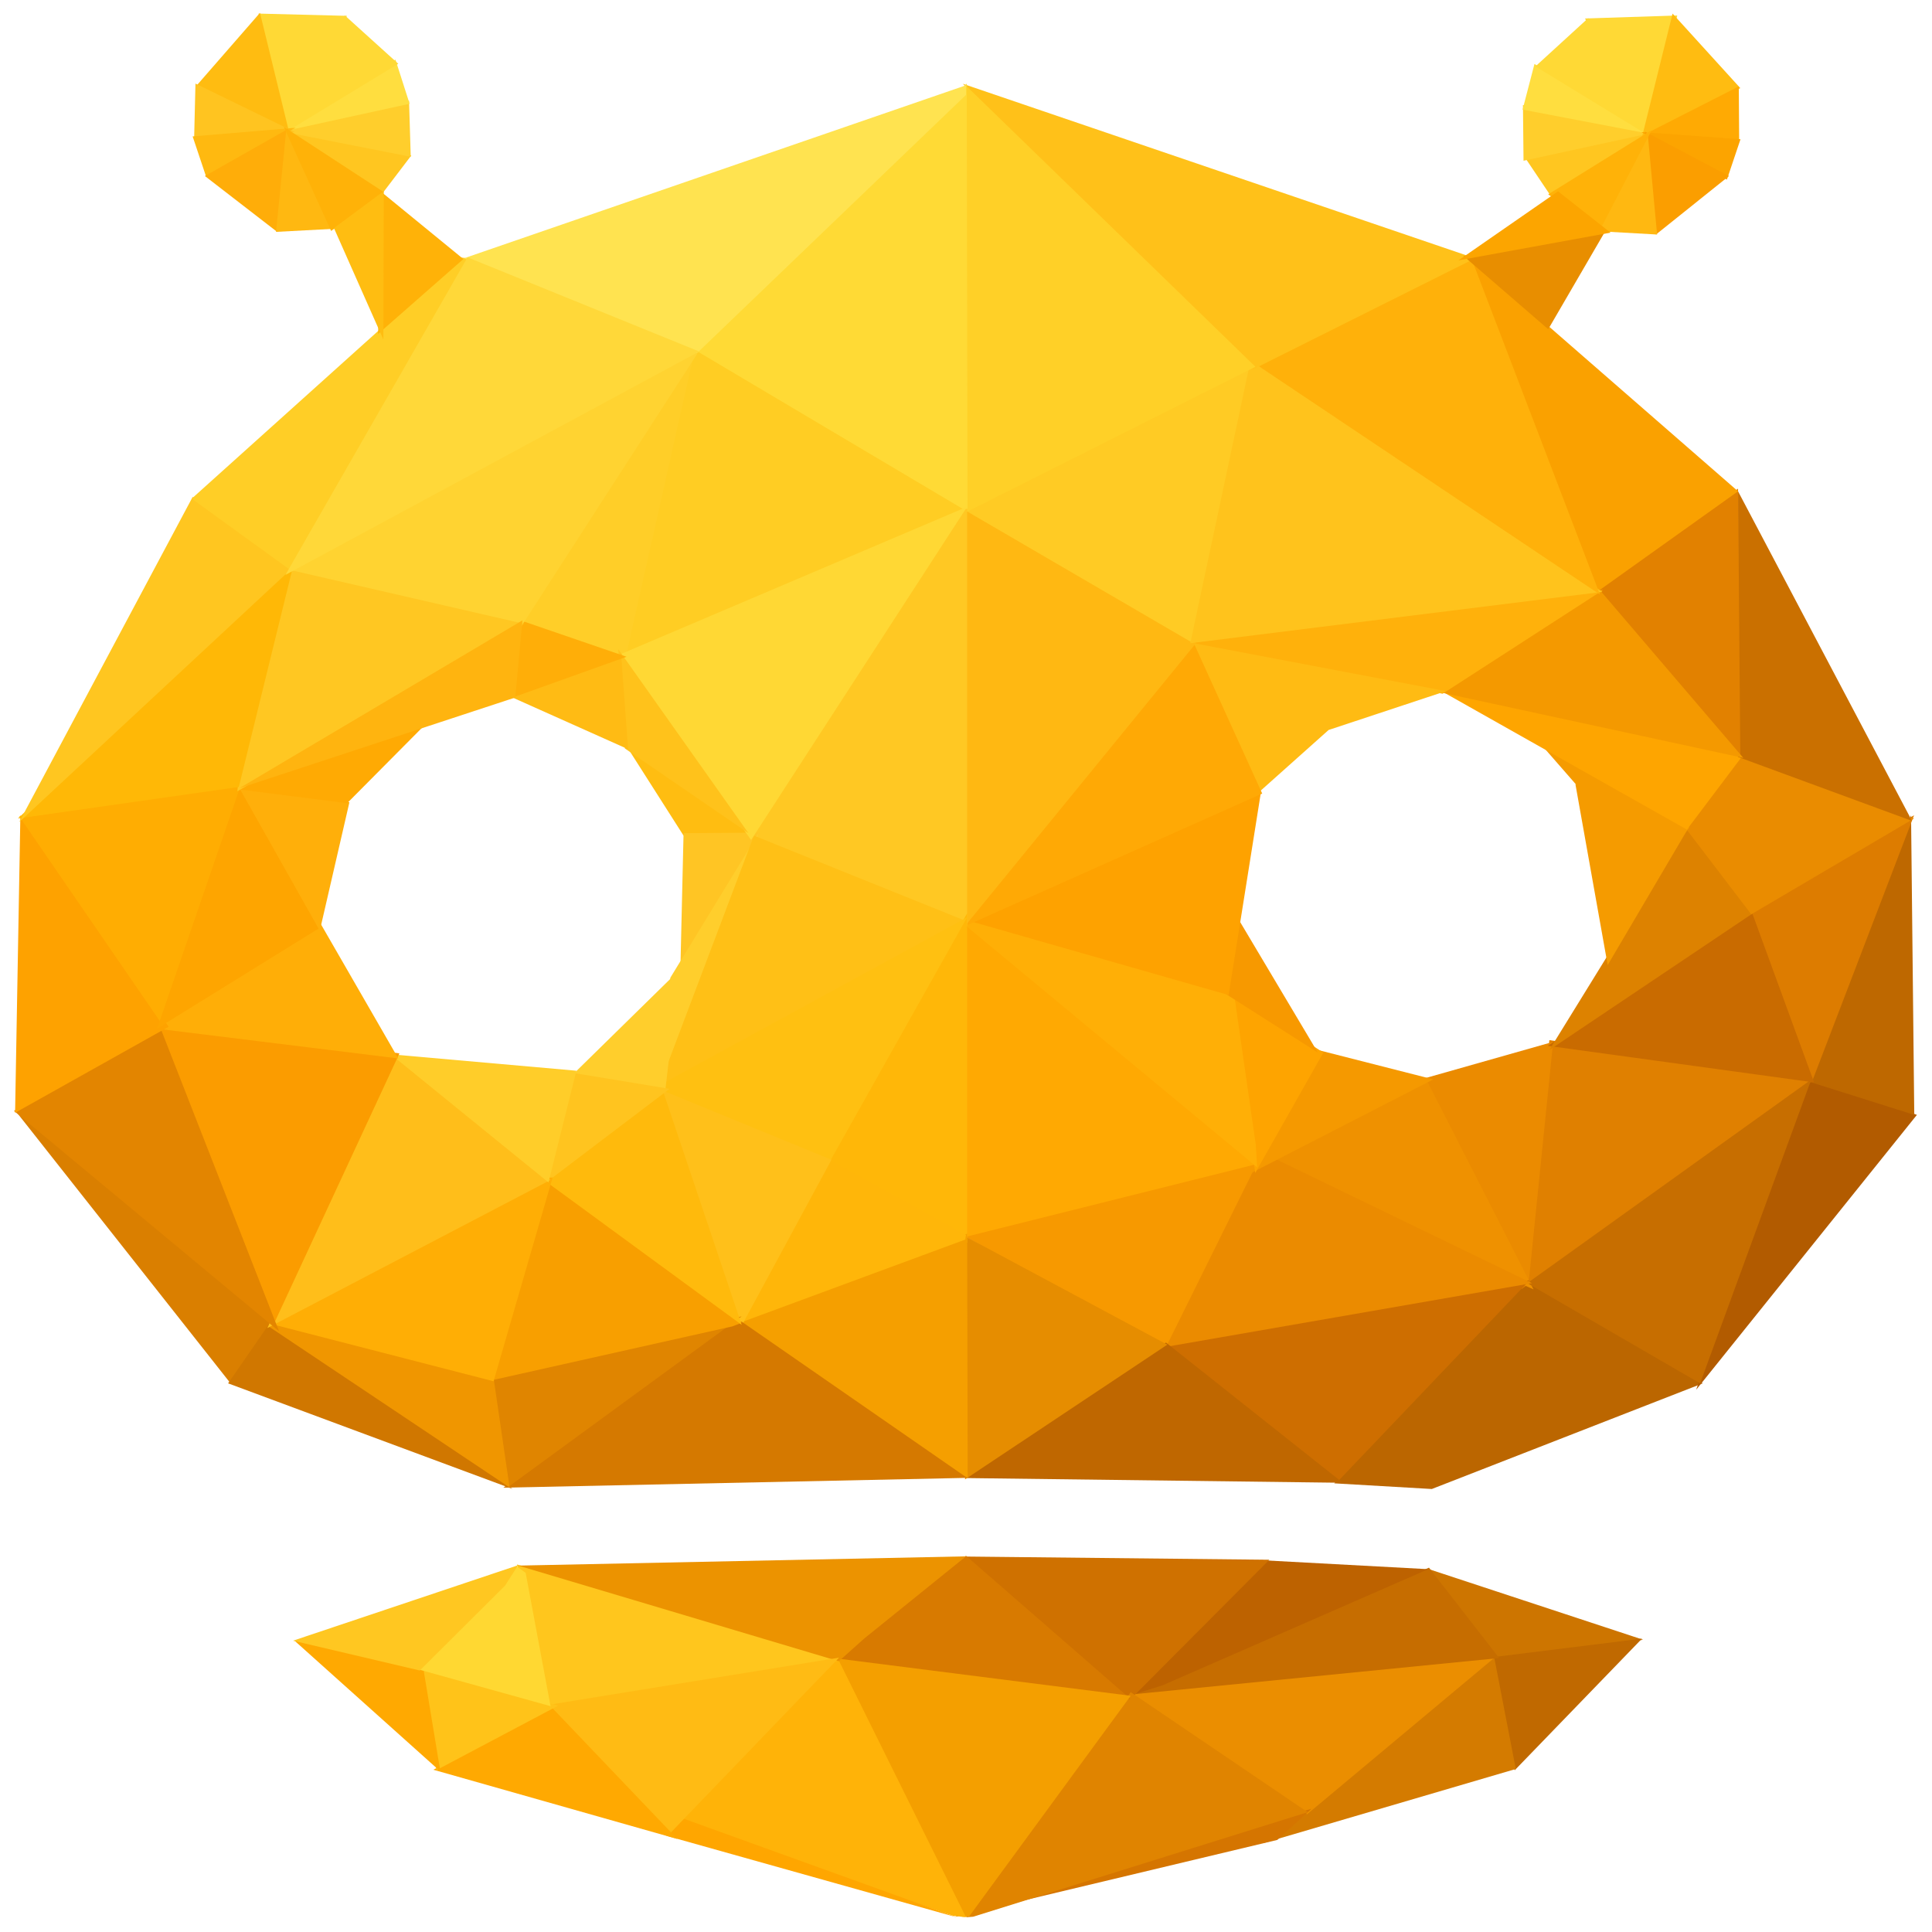
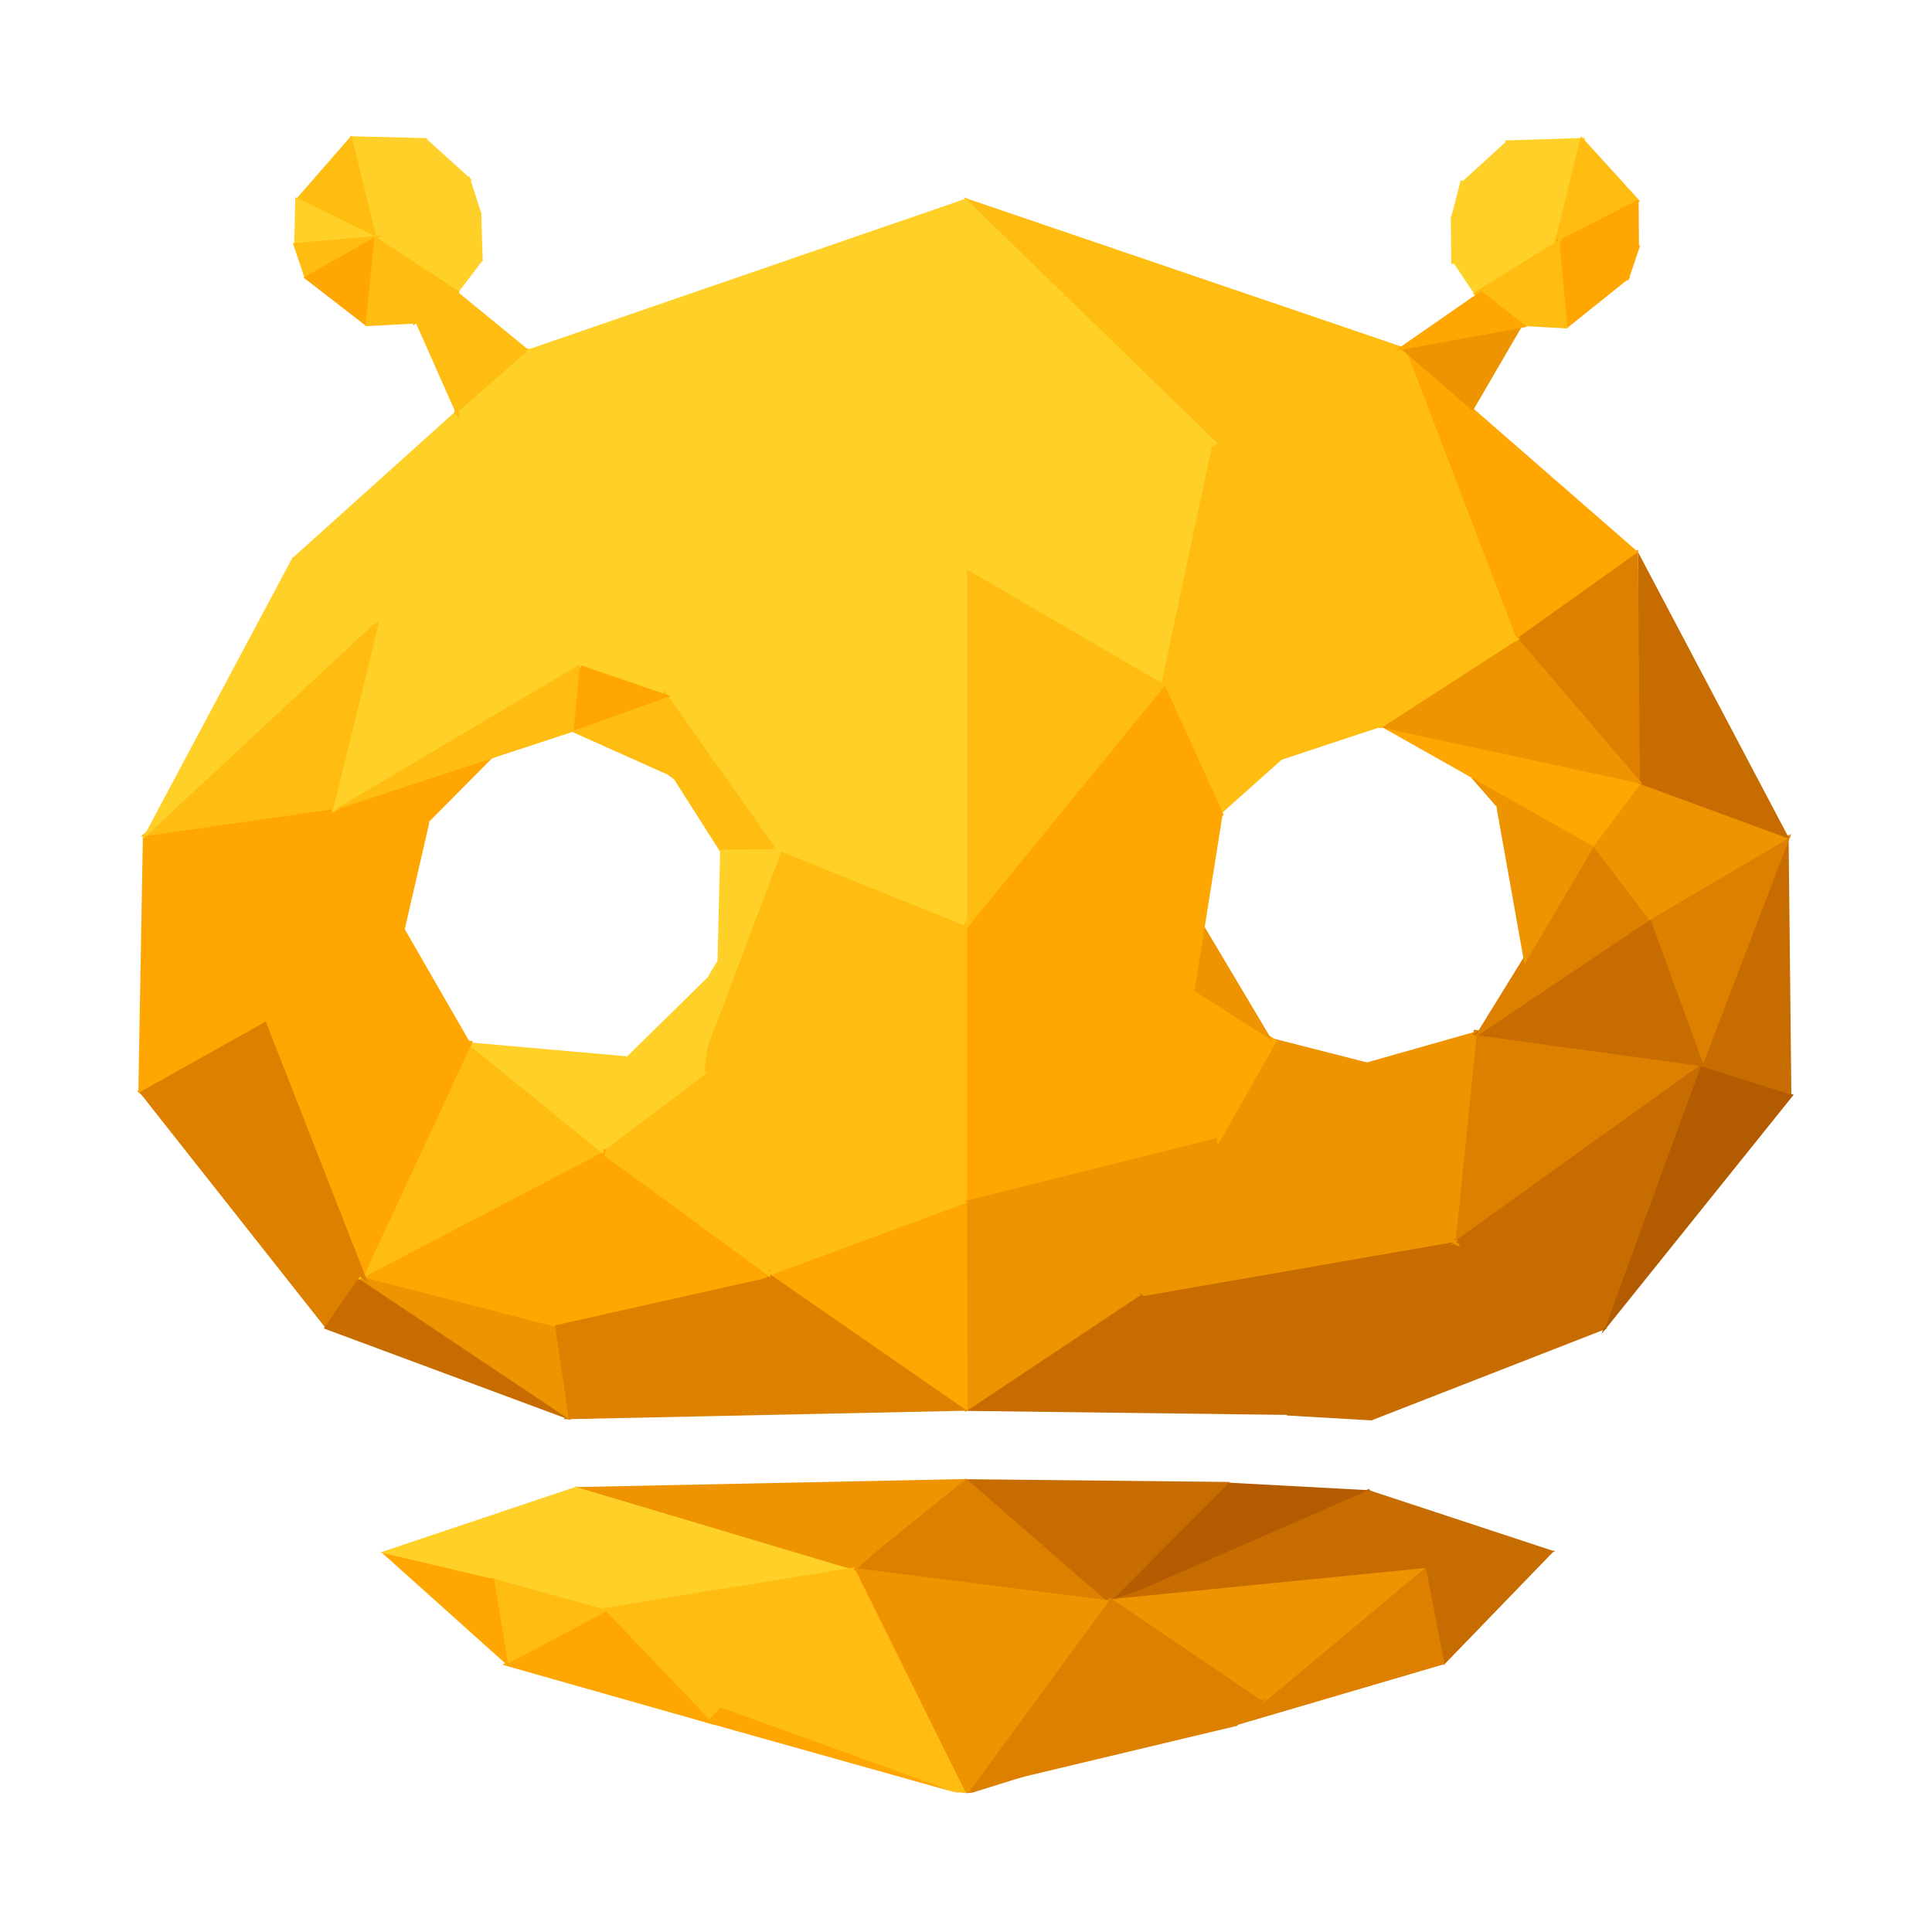
- <svg xmlns="http://www.w3.org/2000/svg" version="1.2" viewBox="0 0 1024 1024" width="1024" height="1024">
-   <defs>
-     <clipPath clipPathUnits="userSpaceOnUse" id="cp1">
-       <path d="m1115.21-134.62v1241.33h-1241.58v-1241.33z" />
-     </clipPath>
-   </defs>
-   <style>.a{fill:#b60}.b{fill:#b25b00}.c{fill:#e08000}.d{fill:#eb8b00}.e{fill:#ef9100}.f{fill:#c76e00}.g{fill:#ce6e00}.h{fill:#f79900}.i{fill:#ffa902}.j{fill:#f59900}.k{fill:#fea400}.l{fill:#ffaf06}.m{fill:#fea200}.n{fill:#be6800}.o{fill:#dd7c00}.p{fill:#c96b00}.q{fill:#dd8200}.r{fill:#ea8c00}.s{fill:#f59b00}.t{fill:#fea500}.u{fill:#ca7000}.v{fill:#e28100}.w{fill:#f49900}.x{fill:#ffb10b}.y{fill:#ffbb13}.z{fill:#ffa905}.A{fill:#faa100}.B{fill:#ffb812}.C{fill:#ffcb24}.D{fill:#ffc31c}.E{fill:#ffb10a}.F{fill:#ffc119}.G{fill:#bf6700}.H{fill:#e68d00}.I{fill:#ffd027}.J{fill:#cd7500}.K{fill:#c06900}.L{fill:#d47b00}.M{fill:#eb8e00}.N{fill:#c66d00}.O{fill:#bd6200}.P{fill:#cf7100}.Q{fill:#d57500}.R{fill:#e08400}.S{fill:#d87a00}.T{fill:#f49f00}.U{fill:#ffb308}.V{fill:#ffa600}.W{fill:#ffc61d}.X{fill:#ec9300}.Y{fill:#ffbb14}.Z{fill:#ffa901}.a0{fill:#ffc319}.a1{fill:#ffd832}.a2{fill:#ffc721}.a3{fill:#ffc823}.a4{fill:#ffbd11}.a5{fill:#ffc524}.a6{fill:#ffce2c}.a7{fill:#ffc016}.a8{fill:#ffb708}.a9{fill:#ffc011}.aa{fill:#f59f00}.ab{fill:#ffb609}.ac{fill:#ffc01a}.ad{fill:#d57900}.ae{fill:#e08500}.af{fill:#f89f00}.ag{fill:#ffba0c}.ah{fill:#ffc41f}.ai{fill:#da7f00}.aj{fill:#d07700}.ak{fill:#f09600}.al{fill:#ffae05}.am{fill:#ffbe1a}.an{fill:#ffcd29}.ao{fill:#fb9c00}.ap{fill:#e38500}.aq{fill:#ffae07}.ar{fill:#ffad02}.as{fill:#ffaf0a}.at{fill:#ffaa03}.au{fill:#ffda35}.av{fill:#ffcd23}.aw{fill:#ffce28}.ax{fill:#ffd834}.ay{fill:#ffc21b}.az{fill:#ffae08}.aA{fill:#ffd331}.aB{fill:#ffc722}.aC{fill:#ffb806}.aD{fill:#ffc620}.aE{fill:#ffce26}.aF{fill:#ffe350}.aG{fill:#ffd839}.aH{fill:#ffb40f}.aI{fill:#ffde3f}.aJ{fill:#ffd935}.aK{fill:#ffbc11}.aL{fill:#ffc420}.aM{fill:#ffb910}.aN{fill:#ffad09}.aO{fill:#ffb811}.aP{fill:#ffb208}.aQ{fill:#fca400}.aR{fill:#fb9e00}.aS{fill:#e88e00}.aT{fill:#fca500}</style>
-   <g clip-path="url(#cp1)">
-     <path class="a" d="m808 677.3l94.5 55.9-143.6 56-51.7-3z" />
-     <path class="b" d="m956.9 570.9l-57.9 165.7 117-145.7z" />
-     <path class="c" d="m806.5 683.2l14.7-131.9 140.3 20.9z" />
-     <path class="d" d="m753.4 572l69.8-19.8-13 127.9z" />
-     <path class="e" d="m666.8 618.2l89.2-46 56.8 111.2z" />
-     <path class="f" d="m960 572.2l-58.9 161-91.6-53.1z" />
-     <path class="g" d="m616 711.5l92.4 74.4 102.4-107.4z" />
-     <path class="d" d="m616 714.2l50.6-104.5 145.4 70.4z" />
-     <path class="h" d="m507.8 653.3l109.8 61.5 49.2-99.4z" />
-     <path class="i" d="m511.6 489v166.6l155.2-38.8z" />
-     <path class="j" d="m663 621.8l35.1-65.4 61.6 15.7z" />
-     <path class="k" d="m652 526l13.3 95.7 36.1-63.8z" />
-     <path class="l" d="m505.1 485l161.2 133.7-0.7-11.9-11.5-79.9z" />
-     <path class="h" d="m655.7 486l-7.3 40 50.1 31.9z" />
-     <path class="m" d="m668.3 420l-17.1 107.4-139.6-39.9z" />
-     <path class="n" d="m1012.9 432.1l-54.1 141.2 55.8 17.6z" />
-     <path class="o" d="m960.3 573.6l54.2-141.5-87.8 52.2z" />
-     <path class="p" d="m928.4 483.1l33.1 90.6-141.2-19.4z" />
-     <path class="q" d="m894.3 438l-73.1 118.5 108.4-72.8z" />
-     <path class="r" d="m891.3 436.2l36.9 48.4 86.3-50.8-113.3-14.2z" />
-     <path class="r" d="m895.4 437.2l27-37.2 91.4 34.4z" />
-     <path class="s" d="m835 415.6l17.1 95.9 42.7-72.5z" />
-     <path class="s" d="m816.3 394l59.8 68.5 19.3-23.9z" />
-     <path class="t" d="m762.4 365.4l161.7 34.5-30 39.8z" />
-     <path class="u" d="m921.2 260.4v140.8l92.2 33.9z" />
-     <path class="v" d="m845.1 313.7l77.3 87.5-1.2-142.2z" />
-     <path class="w" d="m761.3 366.5l86-54.5 76.7 89.7z" />
-     <path class="x" d="m627.8 340.3l136.8 27.4 85.1-55z" />
-     <path class="y" d="m631.6 340.7l36.2 78.7 36.4-32.5 62.2-20.6z" />
-     <path class="z" d="m632.6 340.6l36.4 80-157.6 70.3 1.2-8.1z" />
-     <path class="A" d="m778.1 135.7l68.4 178 74.7-53.3z" />
-     <path class="B" d="m511.4 269.3v221.6l122.5-150z" />
-     <path class="C" d="m511.6 270.5l153.8-77.6-33 148z" />
-     <path class="D" d="m663 190.3l-32.1 150.6 218.4-27.2z" />
-     <path class="E" d="m665.4 192.9l114-57.2 68.6 179.4z" />
-     <path class="F" d="m510.3 44.4l153.7 151.4 117.8-58.9z" />
-     <path class="G" d="m511.6 783.4l200.1 2.5-93.7-74.3z" />
-     <path class="H" d="m511.5 784.1l0.1-128.8 107.1 57.4z" />
-     <path class="I" d="m511.8 45.2l-0.4 226.6 154-77.4z" />
-     <path class="J" d="m791.8 880.1l79.1-11-113.5-37.4z" />
-     <path class="K" d="m789.1 878.6l13.7 59.7 67.5-69.8z" />
-     <path class="L" d="m669.9 976.8l121.9-99.2 11.6 60z" />
-     <path class="M" d="m595.1 897.7l97.7 63.9 100.5-84z" />
-     <path class="N" d="m599.7 898.1l157.7-67.2 37.2 47.9z" />
-     <path class="O" d="m598.9 898.7l69.1-71.8 89 4.8-140.7 61.5z" />
-     <path class="P" d="m511.5 825l87.2 76.1 74.1-74.4z" />
-     <path class="Q" d="m506.5 1015.9l170.5-40.7 18.1-16.5-177.8 48.4z" />
-     <path class="R" d="m512 1016.2l87.3-119.3 93.8 63.6-177.3 55.4z" />
-     <path class="S" d="m441.2 879.5l158.1 21.1-87.3-76z" />
-     <path class="T" d="m442.6 878.9l67.5 137 3.6-0.2 85.6-116.9z" />
-     <path class="U" d="m512 1016.2l-68.4-138.1-84.3 87.5 145.8 49.8z" />
-     <path class="V" d="m353.2 973l7.1-9.8 147.1 53.1z" />
-     <path class="W" d="m274 829.2l17.1 76.8 153.5-25.9-9.6-4.9z" />
-     <path class="X" d="m274.7 829.8l169.9 50.7 13.4-12 54-43.6z" />
-     <path class="Y" d="m290.1 903.7l63.7 69.4 90.9-94.5z" />
-     <path class="Z" d="m229.7 938l62.1-33.7 67.2 70.4z" />
-     <path class="a0" d="m222.8 884.3l8.5 53.9 64.6-34.2z" />
-     <path class="Z" d="m156.1 869.6l77.3 69.3-9.4-56.9z" />
-     <path class="a1" d="m273.5 830l5.1 3.6 13.2 70.7-71.9-20z" />
-     <path class="a2" d="m155.3 869.6l119.3-40-6.9 10.8-45.2 45z" />
-     <path class="a3" d="m396.6 444.5l116 46.1v-224.6z" />
-     <path class="a4" d="m332.1 395.5l30.2 47.4h38.8z" />
-     <path class="a5" d="m360.6 514.2l1.7-72.6 40.8-0.3z" />
-     <path class="a6" d="m355.3 518.2l-5.2 60 52.2-137z" />
-     <path class="a7" d="m348.9 577l162.7-89-112-45.1z" />
-     <path class="a8" d="m436.2 617l76.4 41.7v-174.6z" />
-     <path class="a9" d="m346.6 576.8l91.8 41.4 74.2-132z" />
-     <path class="aa" d="m512.6 653.9l0.3 129.1-3.7-0.5-122.3-83.7c-1.2 0 125.7-44.9 125.7-44.9z" />
-     <path class="ab" d="m389.2 702.2l49.3-88.1 73.5 40.4-0.4 2.5z" />
-     <path class="ac" d="m390.3 707.8l-42.5-131.2 92.9 38.1z" />
-     <path class="ad" d="m266.8 788.5l111.1-83.5 15.2-4.5 119.5 82.8z" />
-     <path class="ae" d="m260.4 730.9l9 57.2 123.7-90.4z" />
-     <path class="af" d="m289.8 623.9l103.3 77.2-4.9 1.9-128.6 28.8z" />
-     <path class="ag" d="m350.7 576.2l42.4 126-104.6-76.6z" />
-     <path class="a6" d="m301.8 571.3l50.8 6.9 7.4-64z" />
-     <path class="ah" d="m289.5 626.7l65.4-49.6-51.6-8.5z" />
-     <path class="ai" d="m8.7 589.4l113.5 143.8 24.5-33.1-129.4-107.3z" />
-     <path class="aj" d="m143.8 700.1l127.9 89.1-150.8-56z" />
-     <path class="ak" d="m142.8 700.5v2.8l127.3 85.1-8.5-58.1z" />
-     <path class="al" d="m292.9 624.1l-31.3 108-117.6-30.3 144.3-77.6z" />
-     <path class="am" d="m209.4 560l-67.7 143.9 150.1-78.5z" />
-     <path class="an" d="m207.1 558.8l83.6 67.9 14.8-59.2z" />
-     <path class="ao" d="m83.4 543.5l128.3 14.8-66.5 143.3z" />
-     <path class="ap" d="m84.7 544l63.2 161.6-140.5-116.8z" />
-     <path class="aq" d="m169.6 489l41.5 72-131.4-16.2z" />
-     <path class="m" d="m10.8 432.1l-2.8 157.7 81.4-45.6z" />
-     <path class="ar" d="m129.5 414.5l-43.2 129-76.1-110.8z" />
-     <path class="t" d="m127.5 416.5l42.1 75.2-86.3 53.4z" />
-     <path class="as" d="m126.2 416.5l59 8.7-15.7 68.1z" />
-     <path class="at" d="m126.3 416.8l98.9-32.6-41.2 41.5-56.7-7.2z" />
-     <path class="au" d="m367.8 187.7l144.6-143.4 0.4 225.4-4.8 0.3z" />
-     <path class="av" d="m329 349.3l36.2-165.7 146.4 86.9z" />
-     <path class="aw" d="m276.2 330.3l55.1 19.5 37.1-164.8z" />
-     <path class="ax" d="m327.8 347.2l184.8-78.6-114.5 176.6z" />
-     <path class="ay" d="m327.7 344.1l3.5 52.6 65.5 44.9z" />
-     <path class="Y" d="m329.2 346.6l3.7 50.5-64.4-28.8z" />
-     <path class="az" d="m275 328.5l-3.3 41.2 60.4-21.6z" />
-     <path class="aA" d="m151.8 303.1l216.6-117.2 1.1 1.7-93.4 144.7z" />
-     <path class="aB" d="m153.8 302.1l123.8 28.5-151.8 88.8 1.1-10.3z" />
-     <path class="aC" d="m155.9 297.8l-29.3 119.3-117.1 16.7z" />
-     <path class="aD" d="m10.2 435.7l91.9-172.3 53.2 37.3z" />
-     <path class="aE" d="m243.8 136.4l4.8 0.6-93.8 165.8-53.2-38.5z" />
-     <path class="aF" d="m512 45.2v5.1l-142.6 136.9-123.5-50.3z" />
-     <path class="aG" d="m247.8 136.4l122.8 49.9-219.3 118.4z" />
-     <path class="aH" d="m276.9 328.8l-3.8 40.9-146.3 48.1z" />
-     <path class="aD" d="m149.8 68.4l52.9 34.1 15.3-20.1z" />
-     <path class="a6" d="m216.8 53.3l0.9 29.8-69.6-13.7z" />
-     <path class="aI" d="m209.6 31.6l7.5 23.4-68.2 14.9z" />
-     <path class="aJ" d="m150.9 70.4l31.9-62.2 28.3 25.6z" />
-     <path class="aJ" d="m151.6 70.4l-14.6-63.2 46.9 1.2z" />
-     <path class="aK" d="m153.1 69.5l-15.3-62.7-34 39z" />
-     <path class="aL" d="m156.3 70l-52.7-25.7-0.7 28.9z" />
-     <path class="aM" d="m156.7 67.7l-47.4 26.1-7.2-21.5z" />
-     <path class="aN" d="m152.7 68.3l-5.8 54.6-38.3-29.6z" />
-     <path class="aO" d="m178.3 121.2l-26.5-53-5.5 54.7z" />
-     <path class="aP" d="m203.4 101.8l-53-34.6 25.1 55.2z" />
-     <path class="aP" d="m200.4 177l1.8-75.2 43.4 35.5z" />
-     <path class="a4" d="m203.2 180l-26.2-59.1 26.4-19.6z" />
-     <path class="aD" d="m877.8 68.7l-55.9 35.1-13.9-20.7z" />
-     <path class="a6" d="m807.2 55.7l0.3 29.5 69-15z" />
-     <path class="aI" d="m813.3 33.9l-6.3 24.2 68.7 13.1z" />
-     <path class="aJ" d="m873.7 71.8l-31.9-62.2-28 25.6z" />
-     <path class="aJ" d="m872.7 73.5l16.3-65.3-48.9 1.6z" />
-     <path class="aK" d="m869.9 74.2l16.6-67 35.9 39.5z" />
-     <path class="at" d="m871.7 71.2l49.9-25.4 0.2 29.4z" />
-     <path class="aQ" d="m869.9 70l45.4 25.2 7.2-21.4z" />
-     <path class="aR" d="m871.9 69.8l5.8 54.5 38.7-31z" />
-     <path class="aO" d="m846.3 122.5l26.9-52.9 5.1 54.7z" />
-     <path class="aP" d="m820.6 103l54.9-34.1-27.8 53.6z" />
-     <path class="aS" d="m775.7 135.7l75.2-13.3-30.3 52.1z" />
-     <path class="aT" d="m773 138l52.8-36.6 27.8 21.9z" />
+ <svg xmlns="http://www.w3.org/2000/svg" viewBox="0 0 1024 1024">
+   <style>.c0{fill:#B25B00}.c1{fill:#C76C00}.c2{fill:#DD8000}.c3{fill:#EE9400}.c4{fill:#FFA600}.c5{fill:#FFBC11}.c6{fill:#FFD028}</style>
+   <g transform="translate(66.355 65.920) scale(0.8704)">
+     <path class="c1" d="m808 677.3 94.5 55.9-143.6 56-51.7-3z" />
+     <path class="c0" d="M956.9 570.9 899 736.6l117-145.7z" />
+     <path class="c2" d="m806.5 683.2 14.7-131.9 140.3 20.9z" />
+     <path class="c3" d="m753.4 572 69.8-19.8-13 127.9z" />
+     <path class="c3" d="m666.8 618.2 89.2-46 56.8 111.2z" />
+     <path class="c1" d="m960 572.2-58.9 161-91.6-53.1z" />
+     <path class="c1" d="m616 711.5 92.4 74.4 102.4-107.4z" />
+     <path class="c3" d="m616 714.2 50.6-104.5L812 680.1z" />
+     <path class="c3" d="m507.8 653.3 109.8 61.5 49.2-99.4z" />
+     <path class="c4" d="M511.6 489v166.6l155.2-38.8z" />
+     <path class="c3" d="m663 621.8 35.1-65.4 61.6 15.7z" />
+     <path class="c4" d="m652 526 13.3 95.7 36.1-63.8z" />
+     <path class="c4" d="m505.1 485 161.2 133.7-.7-11.9-11.5-79.9z" />
+     <path class="c3" d="m655.7 486-7.3 40 50.1 31.9z" />
+     <path class="c4" d="m668.3 420-17.1 107.4-139.6-39.9z" />
+     <path class="c1" d="m1012.9 432.1-54.1 141.2 55.8 17.6z" />
+     <path class="c2" d="m960.3 573.6 54.2-141.5-87.8 52.2z" />
+     <path class="c1" d="m928.4 483.1 33.1 90.6-141.2-19.4z" />
+     <path class="c2" d="m894.3 438-73.1 118.5 108.4-72.8z" />
+     <path class="c3" d="m891.3 436.2 36.9 48.4 86.3-50.8-113.3-14.2z" />
+     <path class="c3" d="m895.4 437.2 27-37.2 91.4 34.4z" />
+     <path class="c3" d="m835 415.6 17.1 95.9 42.7-72.5z" />
+     <path class="c3" d="m816.3 394 59.8 68.5 19.3-23.9z" />
+     <path class="c4" d="m762.4 365.4 161.7 34.5-30 39.8z" />
+     <path class="c1" d="M921.2 260.4v140.8l92.2 33.9z" />
+     <path class="c2" d="m845.1 313.7 77.3 87.5-1.2-142.2z" />
+     <path class="c3" d="m761.3 366.5 86-54.5 76.7 89.7z" />
+     <path class="c5" d="m627.8 340.3 136.8 27.4 85.1-55z" />
+     <path class="c5" d="m631.6 340.7 36.2 78.7 36.4-32.5 62.2-20.6z" />
+     <path class="c4" d="m632.6 340.6 36.4 80-157.6 70.3 1.2-8.1z" />
+     <path class="c4" d="m778.1 135.7 68.4 178 74.7-53.3z" />
+     <path class="c5" d="M511.4 269.3v221.6l122.5-150z" />
+     <path class="c6" d="m511.6 270.5 153.8-77.6-33 148z" />
+     <path class="c5" d="m663 190.3-32.1 150.6 218.4-27.2z" />
+     <path class="c5" d="m665.4 192.9 114-57.2L848 315.1z" />
+     <path class="c5" d="M510.3 44.4 664 195.8l117.8-58.9z" />
+     <path class="c1" d="m511.6 783.4 200.1 2.5-93.7-74.3z" />
+     <path class="c3" d="m511.5 784.1.1-128.8 107.1 57.4z" />
+     <path class="c6" d="m511.8 45.2-.4 226.6 154-77.4z" />
+     <path class="c1" d="m791.8 880.1 79.1-11-113.5-37.4z" />
+     <path class="c1" d="m789.1 878.6 13.7 59.7 67.5-69.8z" />
+     <path class="c2" d="m669.9 976.8 121.9-99.2 11.6 60z" />
+     <path class="c3" d="m595.1 897.7 97.7 63.9 100.5-84z" />
+     <path class="c1" d="m599.7 898.1 157.7-67.2 37.2 47.9z" />
+     <path class="c0" d="m598.9 898.7 69.1-71.8 89 4.8-140.7 61.5z" />
+     <path class="c1" d="m511.5 825 87.2 76.1 74.1-74.4z" />
+     <path class="c2" d="M506.5 1015.9 677 975.2l18.1-16.5-177.8 48.4z" />
+     <path class="c2" d="m512 1016.2 87.3-119.3 93.8 63.6-177.3 55.4z" />
+     <path class="c2" d="m441.2 879.5 158.1 21.1-87.3-76z" />
+     <path class="c3" d="m442.6 878.9 67.5 137 3.6-.2 85.6-116.9z" />
+     <path class="c5" d="m512 1016.2-68.4-138.1-84.3 87.5 145.8 49.8z" />
+     <path class="c4" d="m353.2 973 7.1-9.8 147.1 53.1z" />
+     <path class="c6" d="m274 829.2 17.1 76.8 153.5-25.9-9.6-4.9z" />
+     <path class="c3" d="m274.7 829.8 169.9 50.7 13.4-12 54-43.6z" />
+     <path class="c5" d="m290.1 903.7 63.7 69.4 90.9-94.5z" />
+     <path class="c4" d="m229.7 938 62.1-33.7 67.2 70.4z" />
+     <path class="c5" d="m222.8 884.3 8.5 53.9 64.6-34.2z" />
+     <path class="c4" d="m156.1 869.6 77.3 69.3L224 882z" />
+     <path class="c6" d="m273.5 830 5.1 3.6 13.2 70.7-71.9-20z" />
+     <path class="c6" d="m155.3 869.6 119.3-40-6.9 10.8-45.2 45z" />
+     <path class="c6" d="m396.6 444.5 116 46.1V266z" />
+     <path class="c5" d="m332.1 395.5 30.2 47.4h38.8z" />
+     <path class="c6" d="m360.6 514.2 1.7-72.6 40.8-.3z" />
+     <path class="c6" d="m355.3 518.2-5.2 60 52.2-137z" />
+     <path class="c5" d="m348.9 577 162.7-89-112-45.1z" />
+     <path class="c5" d="m436.2 617 76.4 41.7V484.1z" />
+     <path class="c5" d="m346.6 576.8 91.8 41.4 74.2-132z" />
+     <path class="c4" d="m512.6 653.9.3 129.1-3.7-.5-122.3-83.7c-1.2 0 125.7-44.9 125.7-44.9" />
+     <path class="c5" d="m389.2 702.2 49.3-88.1 73.5 40.4-.4 2.5z" />
+     <path class="c5" d="m390.3 707.8-42.5-131.2 92.9 38.1z" />
+     <path class="c2" d="M266.8 788.5 377.9 705l15.2-4.5 119.5 82.8z" />
+     <path class="c2" d="m260.4 730.9 9 57.2 123.7-90.4z" />
+     <path class="c4" d="m289.8 623.9 103.3 77.2-4.9 1.9-128.6 28.8z" />
+     <path class="c5" d="m350.7 576.2 42.4 126-104.6-76.6z" />
+     <path class="c6" d="m301.8 571.3 50.8 6.9 7.4-64z" />
+     <path class="c6" d="m289.5 626.7 65.4-49.6-51.6-8.5z" />
+     <path class="c2" d="m8.7 589.4 113.5 143.8 24.5-33.1L17.3 592.8z" />
+     <path class="c1" d="m143.8 700.1 127.9 89.1-150.8-56z" />
+     <path class="c3" d="M142.8 700.5v2.8l127.3 85.1-8.5-58.1z" />
+     <path class="c4" d="m292.9 624.1-31.3 108L144 701.8l144.3-77.6z" />
+     <path class="c5" d="m209.4 560-67.7 143.9 150.1-78.5z" />
+     <path class="c6" d="m207.1 558.8 83.6 67.9 14.8-59.2z" />
+     <path class="c4" d="m83.4 543.5 128.3 14.8-66.5 143.3z" />
+     <path class="c2" d="m84.7 544 63.2 161.6L7.4 588.8z" />
+     <path class="c4" d="m169.6 489 41.5 72-131.4-16.2z" />
+     <path class="c4" d="M10.8 432.1 8 589.8l81.4-45.6z" />
+     <path class="c4" d="m129.5 414.5-43.2 129-76.1-110.8z" />
+     <path class="c4" d="m127.5 416.5 42.1 75.2-86.3 53.4z" />
+     <path class="c4" d="m126.2 416.5 59 8.7-15.7 68.1z" />
+     <path class="c4" d="m126.3 416.8 98.9-32.6-41.2 41.5-56.7-7.2z" />
+     <path class="c6" d="M367.8 187.7 512.4 44.3l.4 225.4-4.8.3z" />
+     <path class="c6" d="m329 349.3 36.2-165.7 146.4 86.9z" />
+     <path class="c6" d="m276.2 330.3 55.1 19.5L368.4 185z" />
+     <path class="c6" d="m327.8 347.2 184.8-78.6-114.5 176.6z" />
+     <path class="c5" d="m327.7 344.1 3.5 52.6 65.5 44.9z" />
+     <path class="c5" d="m329.2 346.6 3.7 50.5-64.4-28.8z" />
+     <path class="c4" d="m275 328.5-3.3 41.2 60.4-21.6z" />
+     <path class="c6" d="m151.8 303.1 216.6-117.2 1.1 1.7-93.4 144.7z" />
+     <path class="c6" d="m153.8 302.1 123.8 28.5-151.8 88.8 1.1-10.3z" />
+     <path class="c5" d="m155.9 297.8-29.3 119.3L9.5 433.8z" />
+     <path class="c6" d="m10.2 435.7 91.9-172.3 53.2 37.3z" />
+     <path class="c6" d="m243.8 136.4 4.8.6-93.8 165.8-53.2-38.5z" />
+     <path class="c6" d="M512 45.2v5.1L369.4 187.2l-123.5-50.3z" />
+     <path class="c6" d="m247.8 136.4 122.8 49.9-219.3 118.4z" />
+     <path class="c5" d="m276.9 328.8-3.8 40.9-146.3 48.1z" />
+     <path class="c6" d="m149.8 68.4 52.9 34.1L218 82.4z" />
+     <path class="c6" d="m216.8 53.3.9 29.8-69.6-13.7z" />
+     <path class="c6" d="m209.6 31.6 7.5 23.4-68.2 14.9z" />
+     <path class="c6" d="m150.9 70.4 31.9-62.2 28.3 25.6z" />
+     <path class="c6" d="M151.6 70.4 137 7.2l46.9 1.2z" />
+     <path class="c5" d="M153.1 69.5 137.8 6.8l-34 39z" />
+     <path class="c6" d="m156.3 70-52.7-25.7-.7 28.9z" />
+     <path class="c5" d="m156.7 67.7-47.4 26.1-7.2-21.5z" />
+     <path class="c4" d="m152.7 68.3-5.8 54.6-38.3-29.6z" />
+     <path class="c5" d="m178.3 121.2-26.5-53-5.5 54.7z" />
+     <path class="c5" d="m203.4 101.8-53-34.6 25.1 55.2z" />
+     <path class="c5" d="m200.4 177 1.8-75.2 43.4 35.5z" />
+     <path class="c5" d="M203.2 180 177 120.9l26.4-19.6z" />
+     <path class="c6" d="m877.8 68.7-55.9 35.1L808 83.1z" />
+     <path class="c6" d="m807.2 55.7.3 29.5 69-15z" />
+     <path class="c6" d="M813.3 33.9 807 58.1l68.7 13.1z" />
+     <path class="c6" d="M873.7 71.8 841.8 9.6l-28 25.6z" />
+     <path class="c6" d="M872.7 73.5 889 8.2l-48.9 1.6z" />
+     <path class="c5" d="m869.9 74.2 16.6-67 35.9 39.5z" />
+     <path class="c4" d="m871.7 71.2 49.9-25.4.2 29.4z" />
+     <path class="c4" d="m869.9 70 45.4 25.2 7.2-21.4z" />
+     <path class="c4" d="m871.9 69.8 5.8 54.5 38.7-31z" />
+     <path class="c5" d="m846.3 122.5 26.9-52.9 5.1 54.7z" />
+     <path class="c5" d="m820.6 103 54.9-34.1-27.8 53.6z" />
+     <path class="c3" d="m775.7 135.7 75.2-13.3-30.3 52.1z" />
+     <path class="c4" d="m773 138 52.8-36.6 27.8 21.9z" />
  </g>
</svg>
